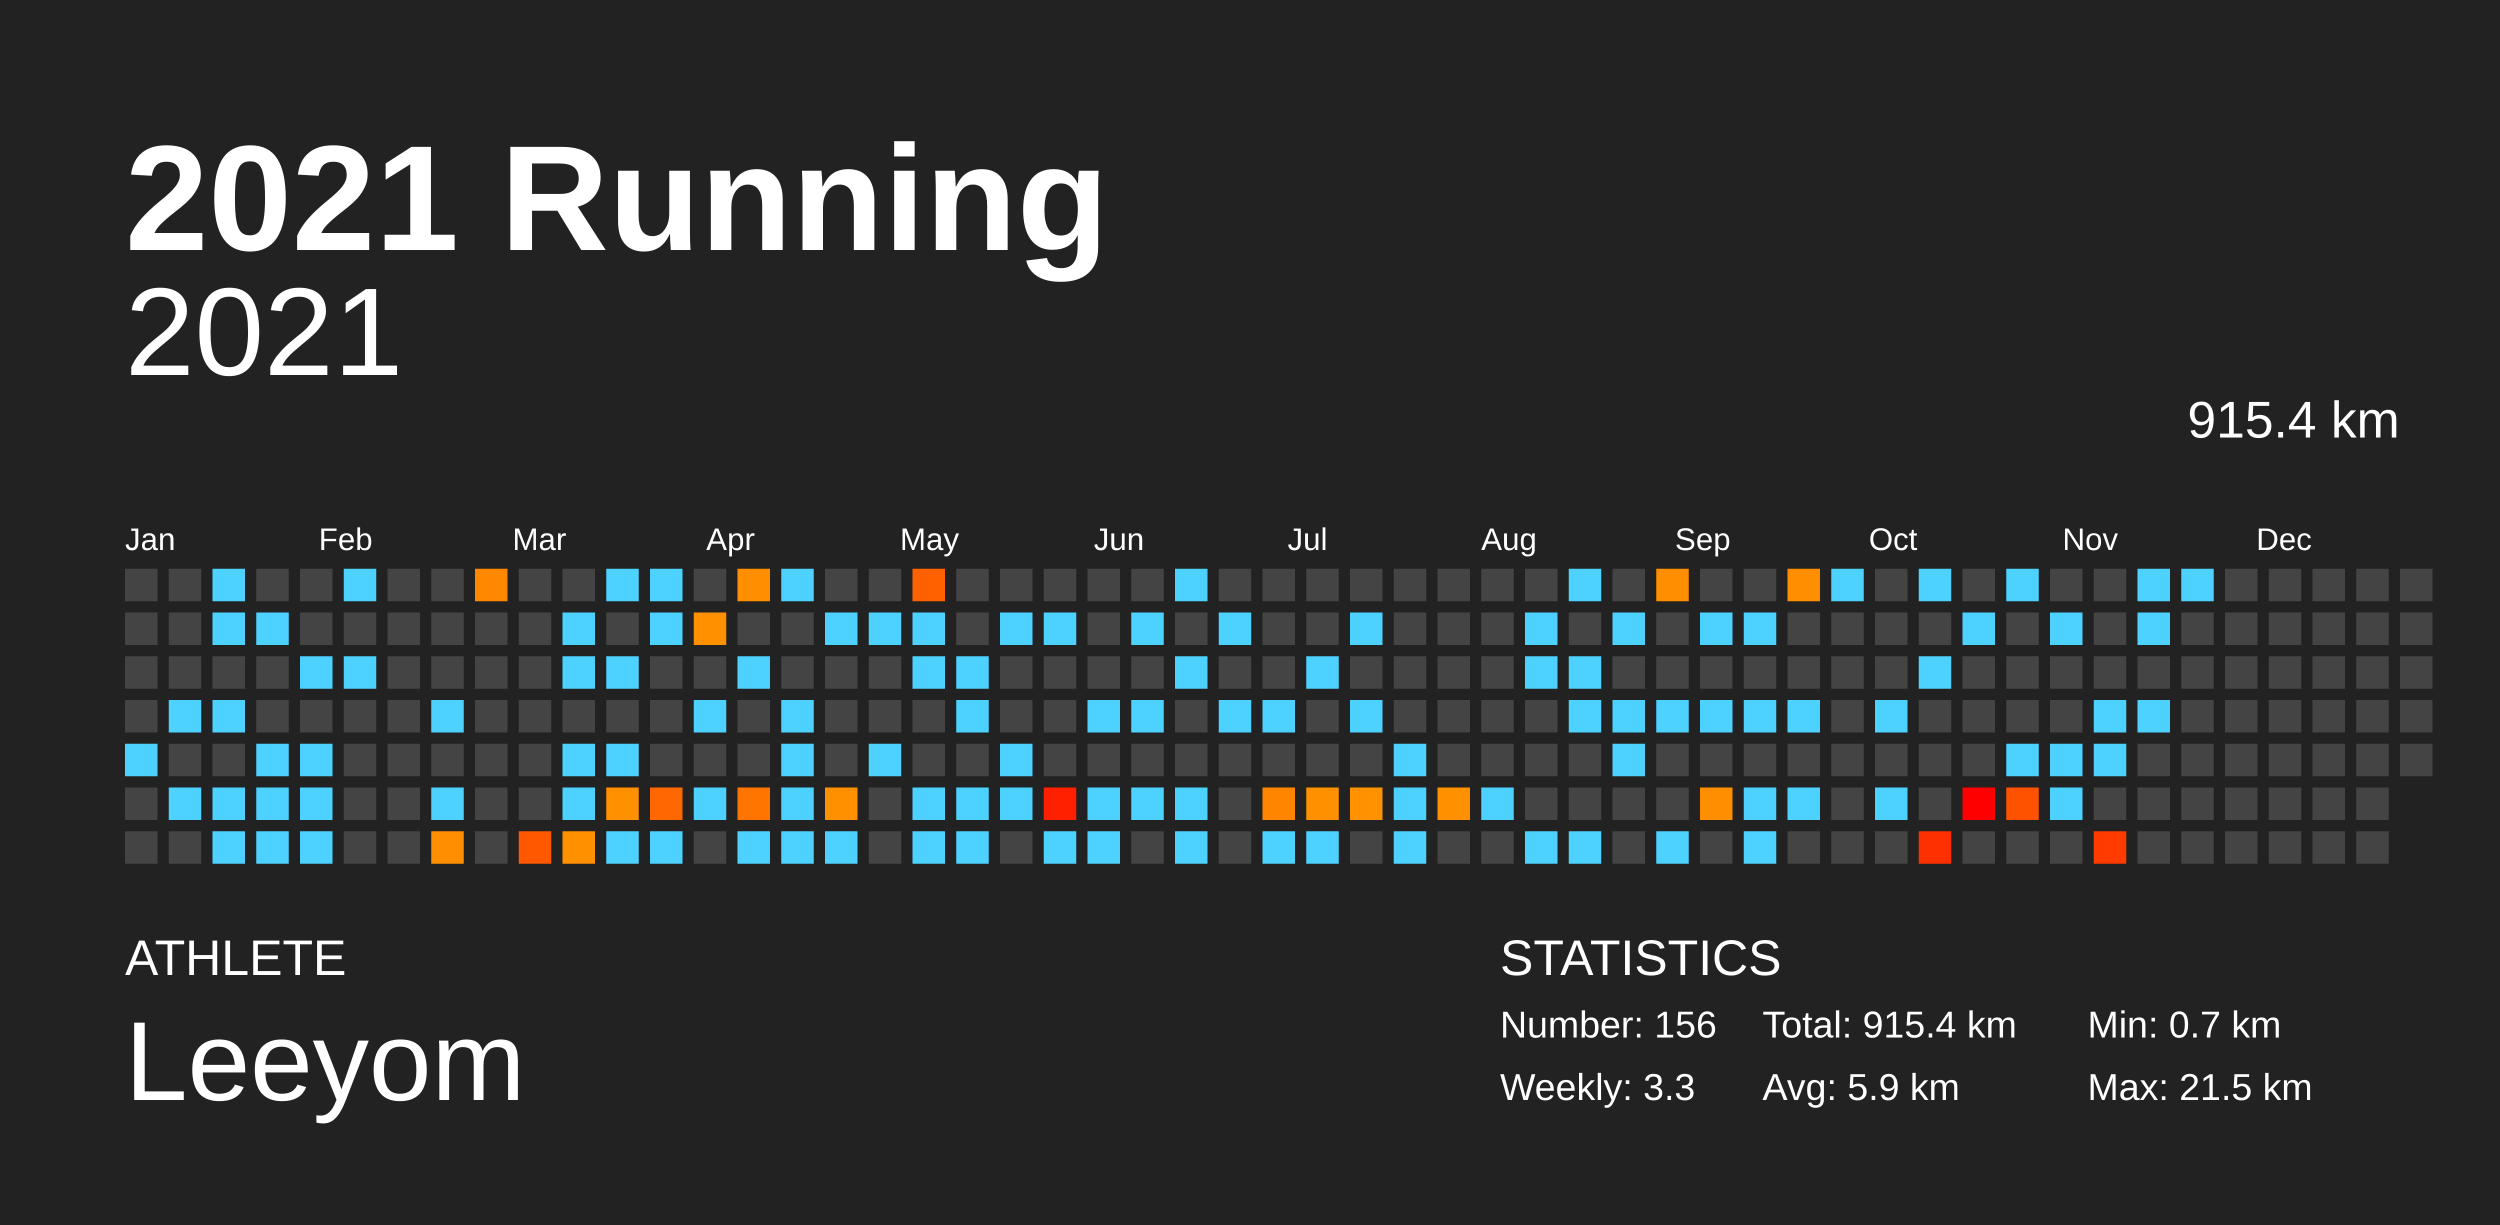
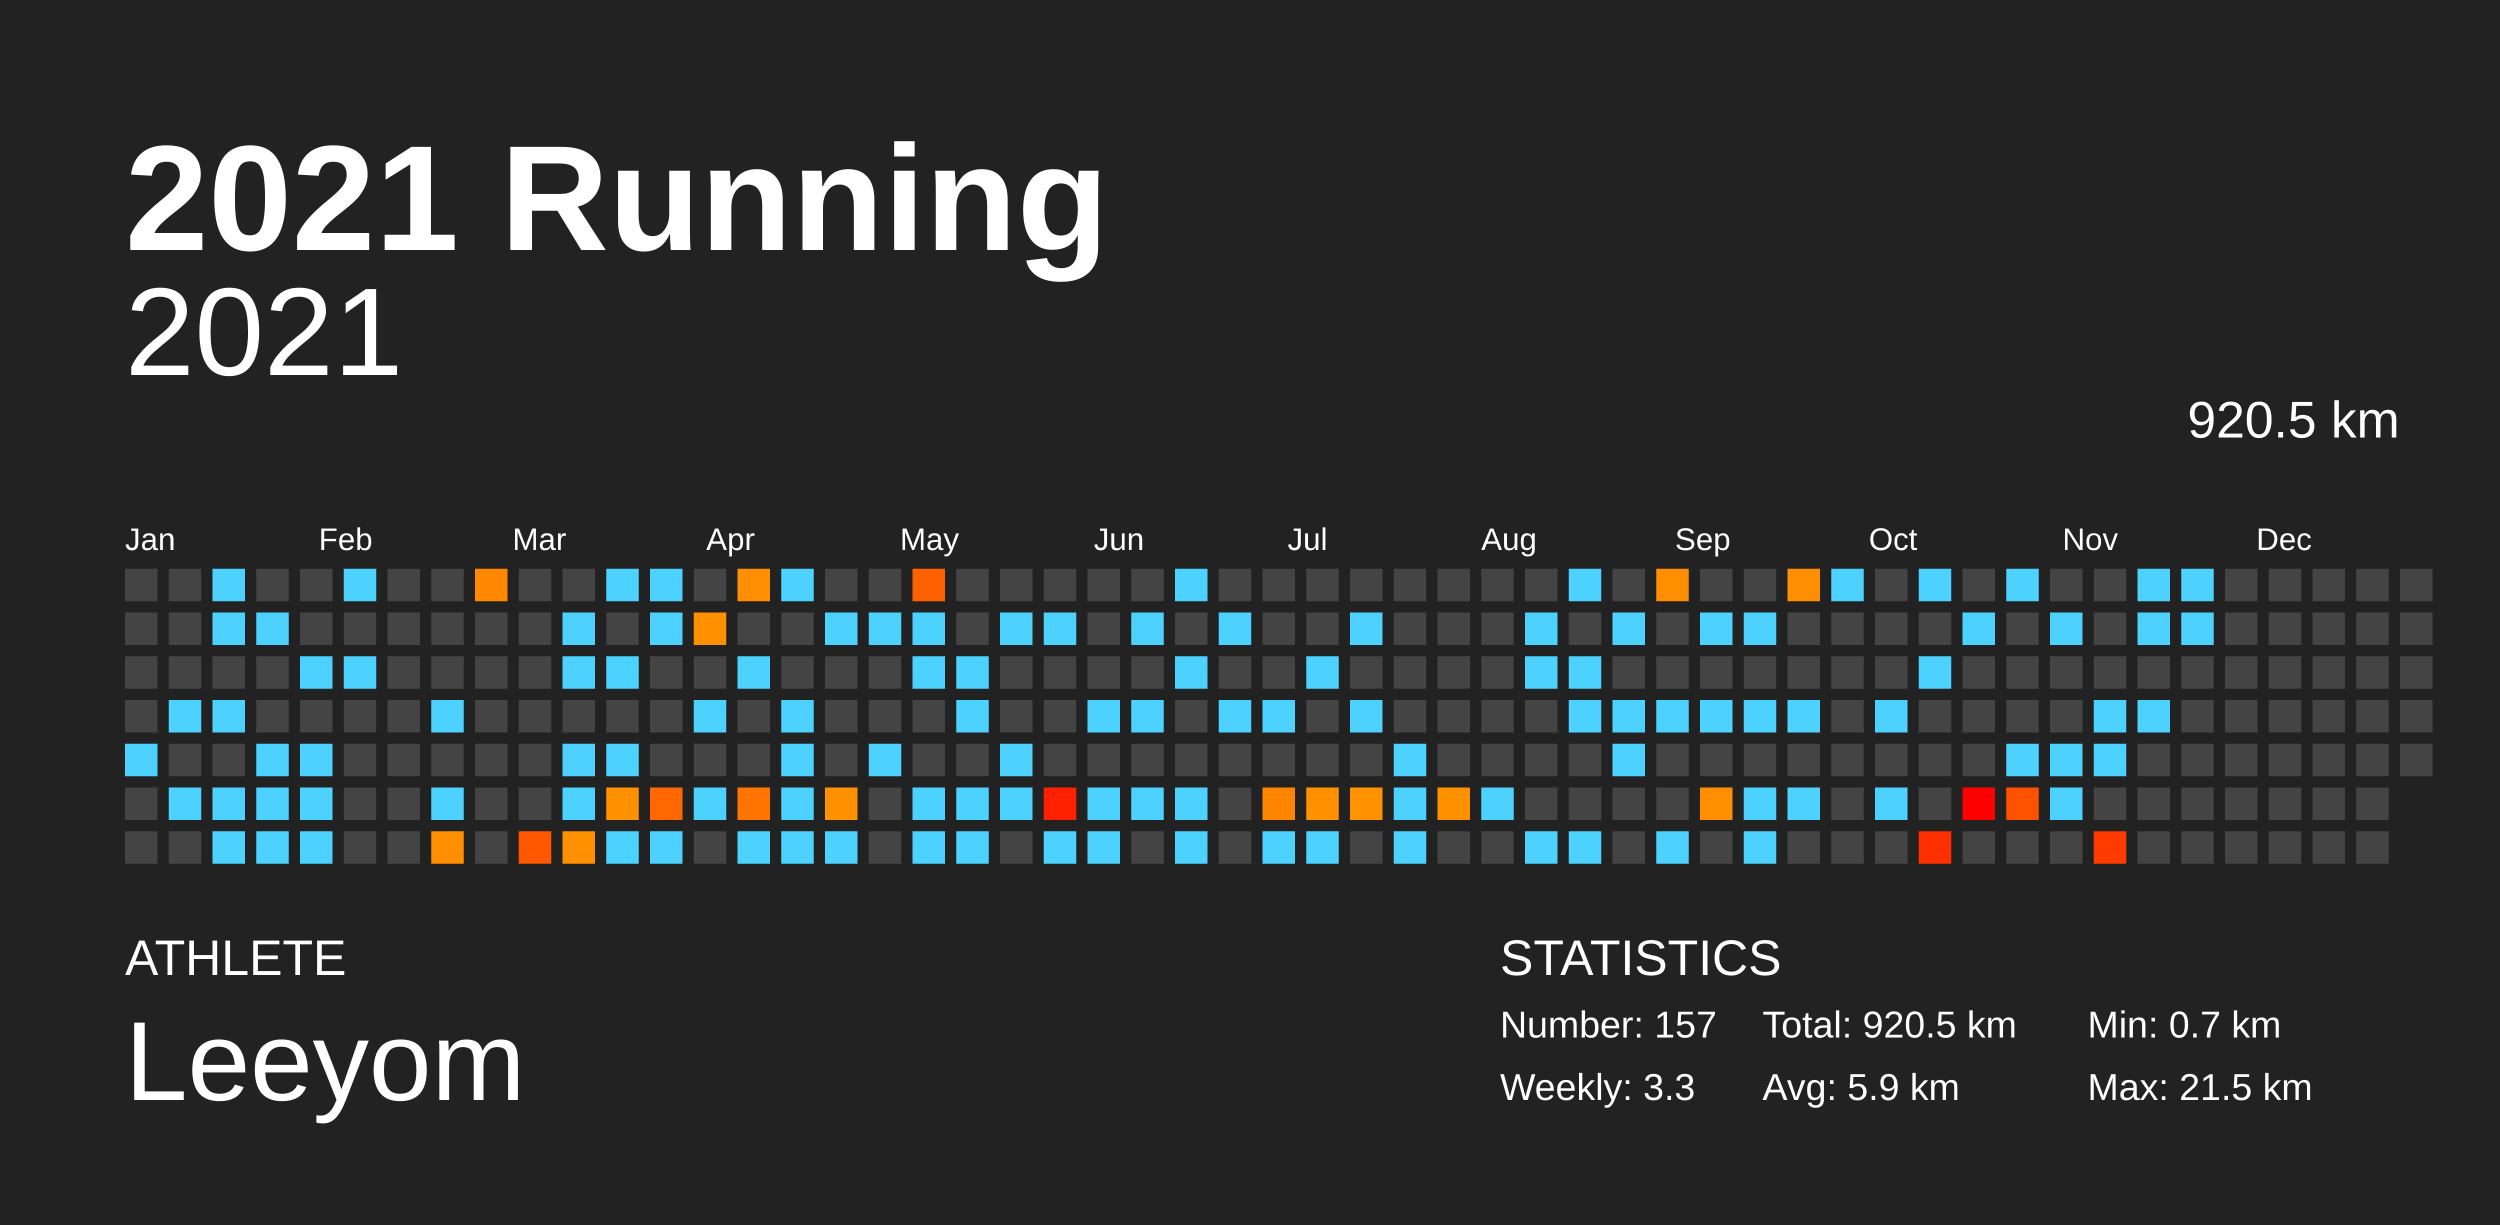
<svg xmlns="http://www.w3.org/2000/svg" baseProfile="full" height="98mm" version="1.1" viewBox="0,0,200,98" width="200mm">
  <defs />
  <rect fill="#222222" height="98" width="200" x="0" y="0" />
  <text fill="#FFFFFF" style="font-size:12px; font-family:Arial; font-weight:bold;" x="10" y="20">2021 Running</text>
  <text fill="#FFFFFF" style="font-size:4px; font-family:Arial" x="10" y="78">ATHLETE</text>
  <text fill="#FFFFFF" style="font-size:9px; font-family:Arial" x="10" y="88">Leeyom</text>
  <text fill="#FFFFFF" style="font-size:4px; font-family:Arial" x="120" y="78">STATISTICS</text>
-   <text fill="#FFFFFF" style="font-size:3px; font-family:Arial" x="120" y="83">Number: 156</text>
+   <text fill="#FFFFFF" style="font-size:3px; font-family:Arial" x="120" y="83">Number: 157</text>
  <text fill="#FFFFFF" style="font-size:3px; font-family:Arial" x="120" y="88">Weekly: 3.3</text>
-   <text fill="#FFFFFF" style="font-size:3px; font-family:Arial" x="141" y="83">Total: 915.4 km</text>
+   <text fill="#FFFFFF" style="font-size:3px; font-family:Arial" x="141" y="83">Total: 920.5 km</text>
  <text fill="#FFFFFF" style="font-size:3px; font-family:Arial" x="141" y="88">Avg: 5.9 km</text>
  <text fill="#FFFFFF" style="font-size:3px; font-family:Arial" x="167" y="83">Min: 0.7 km</text>
  <text fill="#FFFFFF" style="font-size:3px; font-family:Arial" x="167" y="88">Max: 21.5 km</text>
  <text alignment-baseline="hanging" fill="#FFFFFF" style="font-size:10.0px; font-family:Arial;" x="10" y="30">2021</text>
-   <text alignment-baseline="hanging" fill="#FFFFFF" style="font-size:4.125px; font-family:Arial;" x="175" y="35">915.4 km</text>
+   <text alignment-baseline="hanging" fill="#FFFFFF" style="font-size:4.125px; font-family:Arial;" x="175" y="35">920.5 km</text>
  <text fill="#FFFFFF" style="font-size:2.5px; font-family:Arial" x="10.0" y="44">Jan</text>
  <text fill="#FFFFFF" style="font-size:2.5px; font-family:Arial" x="25.5" y="44">Feb</text>
  <text fill="#FFFFFF" style="font-size:2.5px; font-family:Arial" x="41.0" y="44">Mar</text>
  <text fill="#FFFFFF" style="font-size:2.5px; font-family:Arial" x="56.5" y="44">Apr</text>
  <text fill="#FFFFFF" style="font-size:2.5px; font-family:Arial" x="72.0" y="44">May</text>
  <text fill="#FFFFFF" style="font-size:2.5px; font-family:Arial" x="87.5" y="44">Jun</text>
  <text fill="#FFFFFF" style="font-size:2.5px; font-family:Arial" x="103.0" y="44">Jul</text>
  <text fill="#FFFFFF" style="font-size:2.5px; font-family:Arial" x="118.5" y="44">Aug</text>
  <text fill="#FFFFFF" style="font-size:2.5px; font-family:Arial" x="134.0" y="44">Sep</text>
  <text fill="#FFFFFF" style="font-size:2.5px; font-family:Arial" x="149.5" y="44">Oct</text>
  <text fill="#FFFFFF" style="font-size:2.5px; font-family:Arial" x="165.0" y="44">Nov</text>
  <text fill="#FFFFFF" style="font-size:2.5px; font-family:Arial" x="180.5" y="44">Dec</text>
  <rect fill="#444444" height="2.6" width="2.6" x="10.0" y="45.5" />
  <rect fill="#444444" height="2.6" width="2.6" x="10.0" y="49.0" />
  <rect fill="#444444" height="2.6" width="2.6" x="10.0" y="52.5" />
  <rect fill="#444444" height="2.6" width="2.6" x="10.0" y="56.0" />
  <rect fill="#4dd2ff" height="2.6" width="2.6" x="10.0" y="59.5" />
  <rect fill="#444444" height="2.6" width="2.6" x="10.0" y="63.0" />
  <rect fill="#444444" height="2.6" width="2.6" x="10.0" y="66.5" />
  <rect fill="#444444" height="2.6" width="2.6" x="13.5" y="45.5" />
  <rect fill="#444444" height="2.6" width="2.6" x="13.5" y="49.0" />
  <rect fill="#444444" height="2.6" width="2.6" x="13.5" y="52.5" />
  <rect fill="#4dd2ff" height="2.6" width="2.6" x="13.5" y="56.0" />
  <rect fill="#444444" height="2.6" width="2.6" x="13.5" y="59.5" />
  <rect fill="#4dd2ff" height="2.6" width="2.6" x="13.5" y="63.0" />
  <rect fill="#444444" height="2.6" width="2.6" x="13.5" y="66.5" />
  <rect fill="#4dd2ff" height="2.6" width="2.6" x="17.0" y="45.5" />
  <rect fill="#4dd2ff" height="2.6" width="2.6" x="17.0" y="49.0" />
  <rect fill="#444444" height="2.6" width="2.6" x="17.0" y="52.5" />
  <rect fill="#4dd2ff" height="2.6" width="2.6" x="17.0" y="56.0" />
  <rect fill="#444444" height="2.6" width="2.6" x="17.0" y="59.5" />
  <rect fill="#4dd2ff" height="2.6" width="2.6" x="17.0" y="63.0" />
  <rect fill="#4dd2ff" height="2.6" width="2.6" x="17.0" y="66.5" />
  <rect fill="#444444" height="2.6" width="2.6" x="20.5" y="45.5" />
  <rect fill="#4dd2ff" height="2.6" width="2.6" x="20.5" y="49.0" />
  <rect fill="#444444" height="2.6" width="2.6" x="20.5" y="52.5" />
  <rect fill="#444444" height="2.6" width="2.6" x="20.5" y="56.0" />
  <rect fill="#4dd2ff" height="2.6" width="2.6" x="20.5" y="59.5" />
  <rect fill="#4dd2ff" height="2.6" width="2.6" x="20.5" y="63.0" />
  <rect fill="#4dd2ff" height="2.6" width="2.6" x="20.5" y="66.5" />
  <rect fill="#444444" height="2.6" width="2.6" x="24.0" y="45.5" />
  <rect fill="#444444" height="2.6" width="2.6" x="24.0" y="49.0" />
  <rect fill="#4dd2ff" height="2.6" width="2.6" x="24.0" y="52.5" />
  <rect fill="#444444" height="2.6" width="2.6" x="24.0" y="56.0" />
  <rect fill="#4dd2ff" height="2.6" width="2.6" x="24.0" y="59.5" />
  <rect fill="#4dd2ff" height="2.6" width="2.6" x="24.0" y="63.0" />
  <rect fill="#4dd2ff" height="2.6" width="2.6" x="24.0" y="66.5" />
  <rect fill="#4dd2ff" height="2.6" width="2.6" x="27.5" y="45.5" />
  <rect fill="#444444" height="2.6" width="2.6" x="27.5" y="49.0" />
  <rect fill="#4dd2ff" height="2.6" width="2.6" x="27.5" y="52.5" />
  <rect fill="#444444" height="2.6" width="2.6" x="27.5" y="56.0" />
  <rect fill="#444444" height="2.6" width="2.6" x="27.5" y="59.5" />
  <rect fill="#444444" height="2.6" width="2.6" x="27.5" y="63.0" />
  <rect fill="#444444" height="2.6" width="2.6" x="27.5" y="66.5" />
  <rect fill="#444444" height="2.6" width="2.6" x="31.0" y="45.5" />
  <rect fill="#444444" height="2.6" width="2.6" x="31.0" y="49.0" />
  <rect fill="#444444" height="2.6" width="2.6" x="31.0" y="52.5" />
  <rect fill="#444444" height="2.6" width="2.6" x="31.0" y="56.0" />
  <rect fill="#444444" height="2.6" width="2.6" x="31.0" y="59.5" />
  <rect fill="#444444" height="2.6" width="2.6" x="31.0" y="63.0" />
  <rect fill="#444444" height="2.6" width="2.6" x="31.0" y="66.5" />
  <rect fill="#444444" height="2.6" width="2.6" x="34.5" y="45.5" />
  <rect fill="#444444" height="2.6" width="2.6" x="34.5" y="49.0" />
  <rect fill="#444444" height="2.6" width="2.6" x="34.5" y="52.5" />
  <rect fill="#4dd2ff" height="2.6" width="2.6" x="34.5" y="56.0" />
  <rect fill="#444444" height="2.6" width="2.6" x="34.5" y="59.5" />
  <rect fill="#4dd2ff" height="2.6" width="2.6" x="34.5" y="63.0" />
  <rect fill="#ff8f00" height="2.6" width="2.6" x="34.5" y="66.5" />
  <rect fill="#ff8800" height="2.6" width="2.6" x="38.0" y="45.5" />
  <rect fill="#444444" height="2.6" width="2.6" x="38.0" y="49.0" />
  <rect fill="#444444" height="2.6" width="2.6" x="38.0" y="52.5" />
  <rect fill="#444444" height="2.6" width="2.6" x="38.0" y="56.0" />
  <rect fill="#444444" height="2.6" width="2.6" x="38.0" y="59.5" />
  <rect fill="#444444" height="2.6" width="2.6" x="38.0" y="63.0" />
  <rect fill="#444444" height="2.6" width="2.6" x="38.0" y="66.5" />
  <rect fill="#444444" height="2.6" width="2.6" x="41.5" y="45.5" />
  <rect fill="#444444" height="2.6" width="2.6" x="41.5" y="49.0" />
  <rect fill="#444444" height="2.6" width="2.6" x="41.5" y="52.5" />
  <rect fill="#444444" height="2.6" width="2.6" x="41.5" y="56.0" />
  <rect fill="#444444" height="2.6" width="2.6" x="41.5" y="59.5" />
  <rect fill="#444444" height="2.6" width="2.6" x="41.5" y="63.0" />
  <rect fill="#ff5800" height="2.6" width="2.6" x="41.5" y="66.5" />
  <rect fill="#444444" height="2.6" width="2.6" x="45.0" y="45.5" />
  <rect fill="#4dd2ff" height="2.6" width="2.6" x="45.0" y="49.0" />
  <rect fill="#4dd2ff" height="2.6" width="2.6" x="45.0" y="52.5" />
  <rect fill="#444444" height="2.6" width="2.6" x="45.0" y="56.0" />
  <rect fill="#4dd2ff" height="2.6" width="2.6" x="45.0" y="59.5" />
  <rect fill="#4dd2ff" height="2.6" width="2.6" x="45.0" y="63.0" />
  <rect fill="#ff9000" height="2.6" width="2.6" x="45.0" y="66.5" />
  <rect fill="#4dd2ff" height="2.6" width="2.6" x="48.5" y="45.5" />
  <rect fill="#444444" height="2.6" width="2.6" x="48.5" y="49.0" />
  <rect fill="#4dd2ff" height="2.6" width="2.6" x="48.5" y="52.5" />
  <rect fill="#444444" height="2.6" width="2.6" x="48.5" y="56.0" />
  <rect fill="#4dd2ff" height="2.6" width="2.6" x="48.5" y="59.5" />
  <rect fill="#ff9000" height="2.6" width="2.6" x="48.5" y="63.0" />
  <rect fill="#4dd2ff" height="2.6" width="2.6" x="48.5" y="66.5" />
  <rect fill="#4dd2ff" height="2.6" width="2.6" x="52.0" y="45.5" />
  <rect fill="#4dd2ff" height="2.6" width="2.6" x="52.0" y="49.0" />
  <rect fill="#444444" height="2.6" width="2.6" x="52.0" y="52.5" />
  <rect fill="#444444" height="2.6" width="2.6" x="52.0" y="56.0" />
  <rect fill="#444444" height="2.6" width="2.6" x="52.0" y="59.5" />
  <rect fill="#ff6800" height="2.6" width="2.6" x="52.0" y="63.0" />
  <rect fill="#4dd2ff" height="2.6" width="2.6" x="52.0" y="66.5" />
  <rect fill="#444444" height="2.6" width="2.6" x="55.5" y="45.5" />
  <rect fill="#ff9000" height="2.6" width="2.6" x="55.5" y="49.0" />
  <rect fill="#444444" height="2.6" width="2.6" x="55.5" y="52.5" />
  <rect fill="#4dd2ff" height="2.6" width="2.6" x="55.5" y="56.0" />
  <rect fill="#444444" height="2.6" width="2.6" x="55.5" y="59.5" />
  <rect fill="#4dd2ff" height="2.6" width="2.6" x="55.5" y="63.0" />
  <rect fill="#444444" height="2.6" width="2.6" x="55.5" y="66.5" />
  <rect fill="#ff8f00" height="2.6" width="2.6" x="59.0" y="45.5" />
  <rect fill="#444444" height="2.6" width="2.6" x="59.0" y="49.0" />
  <rect fill="#4dd2ff" height="2.6" width="2.6" x="59.0" y="52.5" />
  <rect fill="#444444" height="2.6" width="2.6" x="59.0" y="56.0" />
  <rect fill="#444444" height="2.6" width="2.6" x="59.0" y="59.5" />
  <rect fill="#ff7500" height="2.6" width="2.6" x="59.0" y="63.0" />
  <rect fill="#4dd2ff" height="2.6" width="2.6" x="59.0" y="66.5" />
  <rect fill="#4dd2ff" height="2.6" width="2.6" x="62.5" y="45.5" />
  <rect fill="#444444" height="2.6" width="2.6" x="62.5" y="49.0" />
  <rect fill="#444444" height="2.6" width="2.6" x="62.5" y="52.5" />
  <rect fill="#4dd2ff" height="2.6" width="2.6" x="62.5" y="56.0" />
  <rect fill="#4dd2ff" height="2.6" width="2.6" x="62.5" y="59.5" />
  <rect fill="#4dd2ff" height="2.6" width="2.6" x="62.5" y="63.0" />
  <rect fill="#4dd2ff" height="2.6" width="2.6" x="62.5" y="66.5" />
  <rect fill="#444444" height="2.6" width="2.6" x="66.0" y="45.5" />
  <rect fill="#4dd2ff" height="2.6" width="2.6" x="66.0" y="49.0" />
  <rect fill="#444444" height="2.6" width="2.6" x="66.0" y="52.5" />
  <rect fill="#444444" height="2.6" width="2.6" x="66.0" y="56.0" />
  <rect fill="#444444" height="2.6" width="2.6" x="66.0" y="59.5" />
  <rect fill="#ff9000" height="2.6" width="2.6" x="66.0" y="63.0" />
  <rect fill="#4dd2ff" height="2.6" width="2.6" x="66.0" y="66.5" />
  <rect fill="#444444" height="2.6" width="2.6" x="69.5" y="45.5" />
  <rect fill="#4dd2ff" height="2.6" width="2.6" x="69.5" y="49.0" />
  <rect fill="#444444" height="2.6" width="2.6" x="69.5" y="52.5" />
  <rect fill="#444444" height="2.6" width="2.6" x="69.5" y="56.0" />
  <rect fill="#4dd2ff" height="2.6" width="2.6" x="69.5" y="59.5" />
  <rect fill="#444444" height="2.6" width="2.6" x="69.5" y="63.0" />
  <rect fill="#444444" height="2.6" width="2.6" x="69.5" y="66.5" />
  <rect fill="#ff6100" height="2.6" width="2.6" x="73.0" y="45.5" />
  <rect fill="#4dd2ff" height="2.6" width="2.6" x="73.0" y="49.0" />
  <rect fill="#4dd2ff" height="2.6" width="2.6" x="73.0" y="52.5" />
  <rect fill="#444444" height="2.6" width="2.6" x="73.0" y="56.0" />
  <rect fill="#444444" height="2.6" width="2.6" x="73.0" y="59.5" />
  <rect fill="#4dd2ff" height="2.6" width="2.6" x="73.0" y="63.0" />
  <rect fill="#4dd2ff" height="2.6" width="2.6" x="73.0" y="66.5" />
  <rect fill="#444444" height="2.6" width="2.6" x="76.5" y="45.5" />
  <rect fill="#444444" height="2.6" width="2.6" x="76.5" y="49.0" />
  <rect fill="#4dd2ff" height="2.6" width="2.6" x="76.5" y="52.5" />
  <rect fill="#4dd2ff" height="2.6" width="2.6" x="76.5" y="56.0" />
  <rect fill="#444444" height="2.6" width="2.6" x="76.5" y="59.5" />
  <rect fill="#4dd2ff" height="2.6" width="2.6" x="76.5" y="63.0" />
  <rect fill="#4dd2ff" height="2.6" width="2.6" x="76.5" y="66.5" />
  <rect fill="#444444" height="2.6" width="2.6" x="80.0" y="45.5" />
  <rect fill="#4dd2ff" height="2.6" width="2.6" x="80.0" y="49.0" />
  <rect fill="#444444" height="2.6" width="2.6" x="80.0" y="52.5" />
  <rect fill="#444444" height="2.6" width="2.6" x="80.0" y="56.0" />
  <rect fill="#4dd2ff" height="2.6" width="2.6" x="80.0" y="59.5" />
  <rect fill="#4dd2ff" height="2.6" width="2.6" x="80.0" y="63.0" />
  <rect fill="#444444" height="2.6" width="2.6" x="80.0" y="66.5" />
  <rect fill="#444444" height="2.6" width="2.6" x="83.5" y="45.5" />
  <rect fill="#4dd2ff" height="2.6" width="2.6" x="83.5" y="49.0" />
  <rect fill="#444444" height="2.6" width="2.6" x="83.5" y="52.5" />
  <rect fill="#444444" height="2.6" width="2.6" x="83.5" y="56.0" />
  <rect fill="#444444" height="2.6" width="2.6" x="83.5" y="59.5" />
  <rect fill="#ff2000" height="2.6" width="2.6" x="83.5" y="63.0" />
  <rect fill="#4dd2ff" height="2.6" width="2.6" x="83.5" y="66.5" />
  <rect fill="#444444" height="2.6" width="2.6" x="87.0" y="45.5" />
  <rect fill="#444444" height="2.6" width="2.6" x="87.0" y="49.0" />
  <rect fill="#444444" height="2.6" width="2.6" x="87.0" y="52.5" />
  <rect fill="#4dd2ff" height="2.6" width="2.6" x="87.0" y="56.0" />
  <rect fill="#444444" height="2.6" width="2.6" x="87.0" y="59.5" />
  <rect fill="#4dd2ff" height="2.6" width="2.6" x="87.0" y="63.0" />
  <rect fill="#4dd2ff" height="2.6" width="2.6" x="87.0" y="66.5" />
  <rect fill="#444444" height="2.6" width="2.6" x="90.5" y="45.5" />
  <rect fill="#4dd2ff" height="2.6" width="2.6" x="90.5" y="49.0" />
  <rect fill="#444444" height="2.6" width="2.6" x="90.5" y="52.5" />
  <rect fill="#4dd2ff" height="2.6" width="2.6" x="90.5" y="56.0" />
  <rect fill="#444444" height="2.6" width="2.6" x="90.5" y="59.5" />
  <rect fill="#4dd2ff" height="2.6" width="2.6" x="90.5" y="63.0" />
  <rect fill="#444444" height="2.6" width="2.6" x="90.5" y="66.5" />
  <rect fill="#4dd2ff" height="2.6" width="2.6" x="94.0" y="45.5" />
  <rect fill="#444444" height="2.6" width="2.6" x="94.0" y="49.0" />
  <rect fill="#4dd2ff" height="2.6" width="2.6" x="94.0" y="52.5" />
  <rect fill="#444444" height="2.6" width="2.6" x="94.0" y="56.0" />
  <rect fill="#444444" height="2.6" width="2.6" x="94.0" y="59.5" />
  <rect fill="#4dd2ff" height="2.6" width="2.6" x="94.0" y="63.0" />
  <rect fill="#4dd2ff" height="2.6" width="2.6" x="94.0" y="66.5" />
  <rect fill="#444444" height="2.6" width="2.6" x="97.5" y="45.5" />
  <rect fill="#4dd2ff" height="2.6" width="2.6" x="97.5" y="49.0" />
  <rect fill="#444444" height="2.6" width="2.6" x="97.5" y="52.5" />
  <rect fill="#4dd2ff" height="2.6" width="2.6" x="97.5" y="56.0" />
  <rect fill="#444444" height="2.6" width="2.6" x="97.5" y="59.5" />
  <rect fill="#444444" height="2.6" width="2.6" x="97.5" y="63.0" />
  <rect fill="#444444" height="2.6" width="2.6" x="97.5" y="66.5" />
  <rect fill="#444444" height="2.6" width="2.6" x="101.0" y="45.5" />
  <rect fill="#444444" height="2.6" width="2.6" x="101.0" y="49.0" />
  <rect fill="#444444" height="2.6" width="2.6" x="101.0" y="52.5" />
  <rect fill="#4dd2ff" height="2.6" width="2.6" x="101.0" y="56.0" />
  <rect fill="#444444" height="2.6" width="2.6" x="101.0" y="59.5" />
  <rect fill="#ff8500" height="2.6" width="2.6" x="101.0" y="63.0" />
  <rect fill="#4dd2ff" height="2.6" width="2.6" x="101.0" y="66.5" />
  <rect fill="#444444" height="2.6" width="2.6" x="104.5" y="45.5" />
  <rect fill="#444444" height="2.6" width="2.6" x="104.5" y="49.0" />
  <rect fill="#4dd2ff" height="2.6" width="2.6" x="104.5" y="52.5" />
  <rect fill="#444444" height="2.6" width="2.6" x="104.5" y="56.0" />
  <rect fill="#444444" height="2.6" width="2.6" x="104.5" y="59.5" />
  <rect fill="#ff9100" height="2.6" width="2.6" x="104.5" y="63.0" />
  <rect fill="#4dd2ff" height="2.6" width="2.6" x="104.5" y="66.5" />
  <rect fill="#444444" height="2.6" width="2.6" x="108.0" y="45.5" />
  <rect fill="#4dd2ff" height="2.6" width="2.6" x="108.0" y="49.0" />
  <rect fill="#444444" height="2.6" width="2.6" x="108.0" y="52.5" />
  <rect fill="#4dd2ff" height="2.6" width="2.6" x="108.0" y="56.0" />
  <rect fill="#444444" height="2.6" width="2.6" x="108.0" y="59.5" />
  <rect fill="#ff9200" height="2.6" width="2.6" x="108.0" y="63.0" />
  <rect fill="#444444" height="2.6" width="2.6" x="108.0" y="66.5" />
  <rect fill="#444444" height="2.6" width="2.6" x="111.5" y="45.5" />
  <rect fill="#444444" height="2.6" width="2.6" x="111.5" y="49.0" />
  <rect fill="#444444" height="2.6" width="2.6" x="111.5" y="52.5" />
  <rect fill="#444444" height="2.6" width="2.6" x="111.5" y="56.0" />
  <rect fill="#4dd2ff" height="2.6" width="2.6" x="111.5" y="59.5" />
  <rect fill="#4dd2ff" height="2.6" width="2.6" x="111.5" y="63.0" />
  <rect fill="#4dd2ff" height="2.6" width="2.6" x="111.5" y="66.5" />
  <rect fill="#444444" height="2.6" width="2.6" x="115.0" y="45.5" />
  <rect fill="#444444" height="2.6" width="2.6" x="115.0" y="49.0" />
  <rect fill="#444444" height="2.6" width="2.6" x="115.0" y="52.5" />
  <rect fill="#444444" height="2.6" width="2.6" x="115.0" y="56.0" />
  <rect fill="#444444" height="2.6" width="2.6" x="115.0" y="59.5" />
  <rect fill="#ff9100" height="2.6" width="2.6" x="115.0" y="63.0" />
  <rect fill="#444444" height="2.6" width="2.6" x="115.0" y="66.5" />
  <rect fill="#444444" height="2.6" width="2.6" x="118.5" y="45.5" />
  <rect fill="#444444" height="2.6" width="2.6" x="118.5" y="49.0" />
  <rect fill="#444444" height="2.6" width="2.6" x="118.5" y="52.5" />
  <rect fill="#444444" height="2.6" width="2.6" x="118.5" y="56.0" />
  <rect fill="#444444" height="2.6" width="2.6" x="118.5" y="59.5" />
  <rect fill="#4dd2ff" height="2.6" width="2.6" x="118.5" y="63.0" />
  <rect fill="#444444" height="2.6" width="2.6" x="118.5" y="66.5" />
  <rect fill="#444444" height="2.6" width="2.6" x="122.0" y="45.5" />
  <rect fill="#4dd2ff" height="2.6" width="2.6" x="122.0" y="49.0" />
  <rect fill="#4dd2ff" height="2.6" width="2.6" x="122.0" y="52.5" />
  <rect fill="#444444" height="2.6" width="2.6" x="122.0" y="56.0" />
  <rect fill="#444444" height="2.6" width="2.6" x="122.0" y="59.5" />
  <rect fill="#444444" height="2.6" width="2.6" x="122.0" y="63.0" />
  <rect fill="#4dd2ff" height="2.6" width="2.6" x="122.0" y="66.5" />
  <rect fill="#4dd2ff" height="2.6" width="2.6" x="125.5" y="45.5" />
  <rect fill="#444444" height="2.6" width="2.6" x="125.5" y="49.0" />
  <rect fill="#4dd2ff" height="2.6" width="2.6" x="125.5" y="52.5" />
  <rect fill="#4dd2ff" height="2.6" width="2.6" x="125.5" y="56.0" />
  <rect fill="#444444" height="2.6" width="2.6" x="125.5" y="59.5" />
  <rect fill="#444444" height="2.6" width="2.6" x="125.5" y="63.0" />
  <rect fill="#4dd2ff" height="2.6" width="2.6" x="125.5" y="66.5" />
  <rect fill="#444444" height="2.6" width="2.6" x="129.0" y="45.5" />
  <rect fill="#4dd2ff" height="2.6" width="2.6" x="129.0" y="49.0" />
  <rect fill="#444444" height="2.6" width="2.6" x="129.0" y="52.5" />
  <rect fill="#4dd2ff" height="2.6" width="2.6" x="129.0" y="56.0" />
  <rect fill="#4dd2ff" height="2.6" width="2.6" x="129.0" y="59.5" />
  <rect fill="#444444" height="2.6" width="2.6" x="129.0" y="63.0" />
  <rect fill="#444444" height="2.6" width="2.6" x="129.0" y="66.5" />
  <rect fill="#ff8e00" height="2.6" width="2.6" x="132.5" y="45.5" />
  <rect fill="#444444" height="2.6" width="2.6" x="132.5" y="49.0" />
  <rect fill="#444444" height="2.6" width="2.6" x="132.5" y="52.5" />
  <rect fill="#4dd2ff" height="2.6" width="2.6" x="132.5" y="56.0" />
  <rect fill="#444444" height="2.6" width="2.6" x="132.5" y="59.5" />
  <rect fill="#444444" height="2.6" width="2.6" x="132.5" y="63.0" />
  <rect fill="#4dd2ff" height="2.6" width="2.6" x="132.5" y="66.5" />
  <rect fill="#444444" height="2.6" width="2.6" x="136.0" y="45.5" />
  <rect fill="#4dd2ff" height="2.6" width="2.6" x="136.0" y="49.0" />
  <rect fill="#444444" height="2.6" width="2.6" x="136.0" y="52.5" />
  <rect fill="#4dd2ff" height="2.6" width="2.6" x="136.0" y="56.0" />
  <rect fill="#444444" height="2.6" width="2.6" x="136.0" y="59.5" />
  <rect fill="#ff8e00" height="2.6" width="2.6" x="136.0" y="63.0" />
  <rect fill="#444444" height="2.6" width="2.6" x="136.0" y="66.5" />
  <rect fill="#444444" height="2.6" width="2.6" x="139.5" y="45.5" />
  <rect fill="#4dd2ff" height="2.6" width="2.6" x="139.5" y="49.0" />
  <rect fill="#444444" height="2.6" width="2.6" x="139.5" y="52.5" />
  <rect fill="#4dd2ff" height="2.6" width="2.6" x="139.5" y="56.0" />
  <rect fill="#444444" height="2.6" width="2.6" x="139.5" y="59.5" />
  <rect fill="#4dd2ff" height="2.6" width="2.6" x="139.5" y="63.0" />
  <rect fill="#4dd2ff" height="2.6" width="2.6" x="139.5" y="66.5" />
  <rect fill="#ff8f00" height="2.6" width="2.6" x="143.0" y="45.5" />
  <rect fill="#444444" height="2.6" width="2.6" x="143.0" y="49.0" />
  <rect fill="#444444" height="2.6" width="2.6" x="143.0" y="52.5" />
  <rect fill="#4dd2ff" height="2.6" width="2.6" x="143.0" y="56.0" />
  <rect fill="#444444" height="2.6" width="2.6" x="143.0" y="59.5" />
  <rect fill="#4dd2ff" height="2.6" width="2.6" x="143.0" y="63.0" />
  <rect fill="#444444" height="2.6" width="2.6" x="143.0" y="66.5" />
  <rect fill="#4dd2ff" height="2.6" width="2.6" x="146.5" y="45.5" />
  <rect fill="#444444" height="2.6" width="2.6" x="146.5" y="49.0" />
  <rect fill="#444444" height="2.6" width="2.6" x="146.5" y="52.5" />
  <rect fill="#444444" height="2.6" width="2.6" x="146.5" y="56.0" />
  <rect fill="#444444" height="2.6" width="2.6" x="146.5" y="59.5" />
  <rect fill="#444444" height="2.6" width="2.6" x="146.5" y="63.0" />
  <rect fill="#444444" height="2.6" width="2.6" x="146.5" y="66.5" />
  <rect fill="#444444" height="2.6" width="2.6" x="150.0" y="45.5" />
  <rect fill="#444444" height="2.6" width="2.6" x="150.0" y="49.0" />
  <rect fill="#444444" height="2.6" width="2.6" x="150.0" y="52.5" />
  <rect fill="#4dd2ff" height="2.6" width="2.6" x="150.0" y="56.0" />
  <rect fill="#444444" height="2.6" width="2.6" x="150.0" y="59.5" />
  <rect fill="#4dd2ff" height="2.6" width="2.6" x="150.0" y="63.0" />
  <rect fill="#444444" height="2.6" width="2.6" x="150.0" y="66.5" />
  <rect fill="#4dd2ff" height="2.6" width="2.6" x="153.5" y="45.5" />
  <rect fill="#444444" height="2.6" width="2.6" x="153.5" y="49.0" />
  <rect fill="#4dd2ff" height="2.6" width="2.6" x="153.5" y="52.5" />
  <rect fill="#444444" height="2.6" width="2.6" x="153.5" y="56.0" />
  <rect fill="#444444" height="2.6" width="2.6" x="153.5" y="59.5" />
  <rect fill="#444444" height="2.6" width="2.6" x="153.5" y="63.0" />
  <rect fill="#ff3000" height="2.6" width="2.6" x="153.5" y="66.5" />
  <rect fill="#444444" height="2.6" width="2.6" x="157.0" y="45.5" />
  <rect fill="#4dd2ff" height="2.6" width="2.6" x="157.0" y="49.0" />
  <rect fill="#444444" height="2.6" width="2.6" x="157.0" y="52.5" />
  <rect fill="#444444" height="2.6" width="2.6" x="157.0" y="56.0" />
  <rect fill="#444444" height="2.6" width="2.6" x="157.0" y="59.5" />
  <rect fill="red" height="2.6" width="2.6" x="157.0" y="63.0" />
  <rect fill="#444444" height="2.6" width="2.6" x="157.0" y="66.5" />
  <rect fill="#4dd2ff" height="2.6" width="2.6" x="160.5" y="45.5" />
  <rect fill="#444444" height="2.6" width="2.6" x="160.5" y="49.0" />
  <rect fill="#444444" height="2.6" width="2.6" x="160.5" y="52.5" />
  <rect fill="#444444" height="2.6" width="2.6" x="160.5" y="56.0" />
  <rect fill="#4dd2ff" height="2.6" width="2.6" x="160.5" y="59.5" />
  <rect fill="#ff5200" height="2.6" width="2.6" x="160.5" y="63.0" />
  <rect fill="#444444" height="2.6" width="2.6" x="160.5" y="66.5" />
  <rect fill="#444444" height="2.6" width="2.6" x="164.0" y="45.5" />
  <rect fill="#4dd2ff" height="2.6" width="2.6" x="164.0" y="49.0" />
  <rect fill="#444444" height="2.6" width="2.6" x="164.0" y="52.5" />
  <rect fill="#444444" height="2.6" width="2.6" x="164.0" y="56.0" />
  <rect fill="#4dd2ff" height="2.6" width="2.6" x="164.0" y="59.5" />
  <rect fill="#4dd2ff" height="2.6" width="2.6" x="164.0" y="63.0" />
  <rect fill="#444444" height="2.6" width="2.6" x="164.0" y="66.5" />
  <rect fill="#444444" height="2.6" width="2.6" x="167.5" y="45.5" />
  <rect fill="#444444" height="2.6" width="2.6" x="167.5" y="49.0" />
  <rect fill="#444444" height="2.6" width="2.6" x="167.5" y="52.5" />
  <rect fill="#4dd2ff" height="2.6" width="2.6" x="167.5" y="56.0" />
  <rect fill="#4dd2ff" height="2.6" width="2.6" x="167.5" y="59.5" />
  <rect fill="#444444" height="2.6" width="2.6" x="167.5" y="63.0" />
  <rect fill="#ff3b00" height="2.6" width="2.6" x="167.5" y="66.5" />
  <rect fill="#4dd2ff" height="2.6" width="2.6" x="171.0" y="45.5" />
  <rect fill="#4dd2ff" height="2.6" width="2.6" x="171.0" y="49.0" />
  <rect fill="#444444" height="2.6" width="2.6" x="171.0" y="52.5" />
  <rect fill="#4dd2ff" height="2.6" width="2.6" x="171.0" y="56.0" />
  <rect fill="#444444" height="2.6" width="2.6" x="171.0" y="59.5" />
  <rect fill="#444444" height="2.6" width="2.6" x="171.0" y="63.0" />
  <rect fill="#444444" height="2.6" width="2.6" x="171.0" y="66.5" />
  <rect fill="#4dd2ff" height="2.6" width="2.6" x="174.5" y="45.5" />
-   <rect fill="#444444" height="2.6" width="2.6" x="174.5" y="49.0" />
+   <rect fill="#4dd2ff" height="2.6" width="2.6" x="174.5" y="49.0" />
  <rect fill="#444444" height="2.6" width="2.6" x="174.5" y="52.5" />
  <rect fill="#444444" height="2.6" width="2.6" x="174.5" y="56.0" />
  <rect fill="#444444" height="2.6" width="2.6" x="174.5" y="59.5" />
  <rect fill="#444444" height="2.6" width="2.6" x="174.5" y="63.0" />
  <rect fill="#444444" height="2.6" width="2.6" x="174.5" y="66.5" />
  <rect fill="#444444" height="2.6" width="2.6" x="178.0" y="45.5" />
  <rect fill="#444444" height="2.6" width="2.6" x="178.0" y="49.0" />
  <rect fill="#444444" height="2.6" width="2.6" x="178.0" y="52.5" />
  <rect fill="#444444" height="2.6" width="2.6" x="178.0" y="56.0" />
  <rect fill="#444444" height="2.6" width="2.6" x="178.0" y="59.5" />
  <rect fill="#444444" height="2.6" width="2.6" x="178.0" y="63.0" />
  <rect fill="#444444" height="2.6" width="2.6" x="178.0" y="66.5" />
  <rect fill="#444444" height="2.6" width="2.6" x="181.5" y="45.5" />
  <rect fill="#444444" height="2.6" width="2.6" x="181.5" y="49.0" />
  <rect fill="#444444" height="2.6" width="2.6" x="181.5" y="52.5" />
  <rect fill="#444444" height="2.6" width="2.6" x="181.5" y="56.0" />
  <rect fill="#444444" height="2.6" width="2.6" x="181.5" y="59.5" />
  <rect fill="#444444" height="2.6" width="2.6" x="181.5" y="63.0" />
  <rect fill="#444444" height="2.6" width="2.6" x="181.5" y="66.5" />
  <rect fill="#444444" height="2.6" width="2.6" x="185.0" y="45.5" />
  <rect fill="#444444" height="2.6" width="2.6" x="185.0" y="49.0" />
  <rect fill="#444444" height="2.6" width="2.6" x="185.0" y="52.5" />
  <rect fill="#444444" height="2.6" width="2.6" x="185.0" y="56.0" />
  <rect fill="#444444" height="2.6" width="2.6" x="185.0" y="59.5" />
  <rect fill="#444444" height="2.6" width="2.6" x="185.0" y="63.0" />
  <rect fill="#444444" height="2.6" width="2.6" x="185.0" y="66.5" />
  <rect fill="#444444" height="2.6" width="2.6" x="188.5" y="45.5" />
  <rect fill="#444444" height="2.6" width="2.6" x="188.5" y="49.0" />
  <rect fill="#444444" height="2.6" width="2.6" x="188.5" y="52.5" />
  <rect fill="#444444" height="2.6" width="2.6" x="188.5" y="56.0" />
  <rect fill="#444444" height="2.6" width="2.6" x="188.5" y="59.5" />
  <rect fill="#444444" height="2.6" width="2.6" x="188.5" y="63.0" />
  <rect fill="#444444" height="2.6" width="2.6" x="188.5" y="66.5" />
  <rect fill="#444444" height="2.6" width="2.6" x="192.0" y="45.5" />
  <rect fill="#444444" height="2.6" width="2.6" x="192.0" y="49.0" />
  <rect fill="#444444" height="2.6" width="2.6" x="192.0" y="52.5" />
  <rect fill="#444444" height="2.6" width="2.6" x="192.0" y="56.0" />
  <rect fill="#444444" height="2.6" width="2.6" x="192.0" y="59.5" />
</svg>
